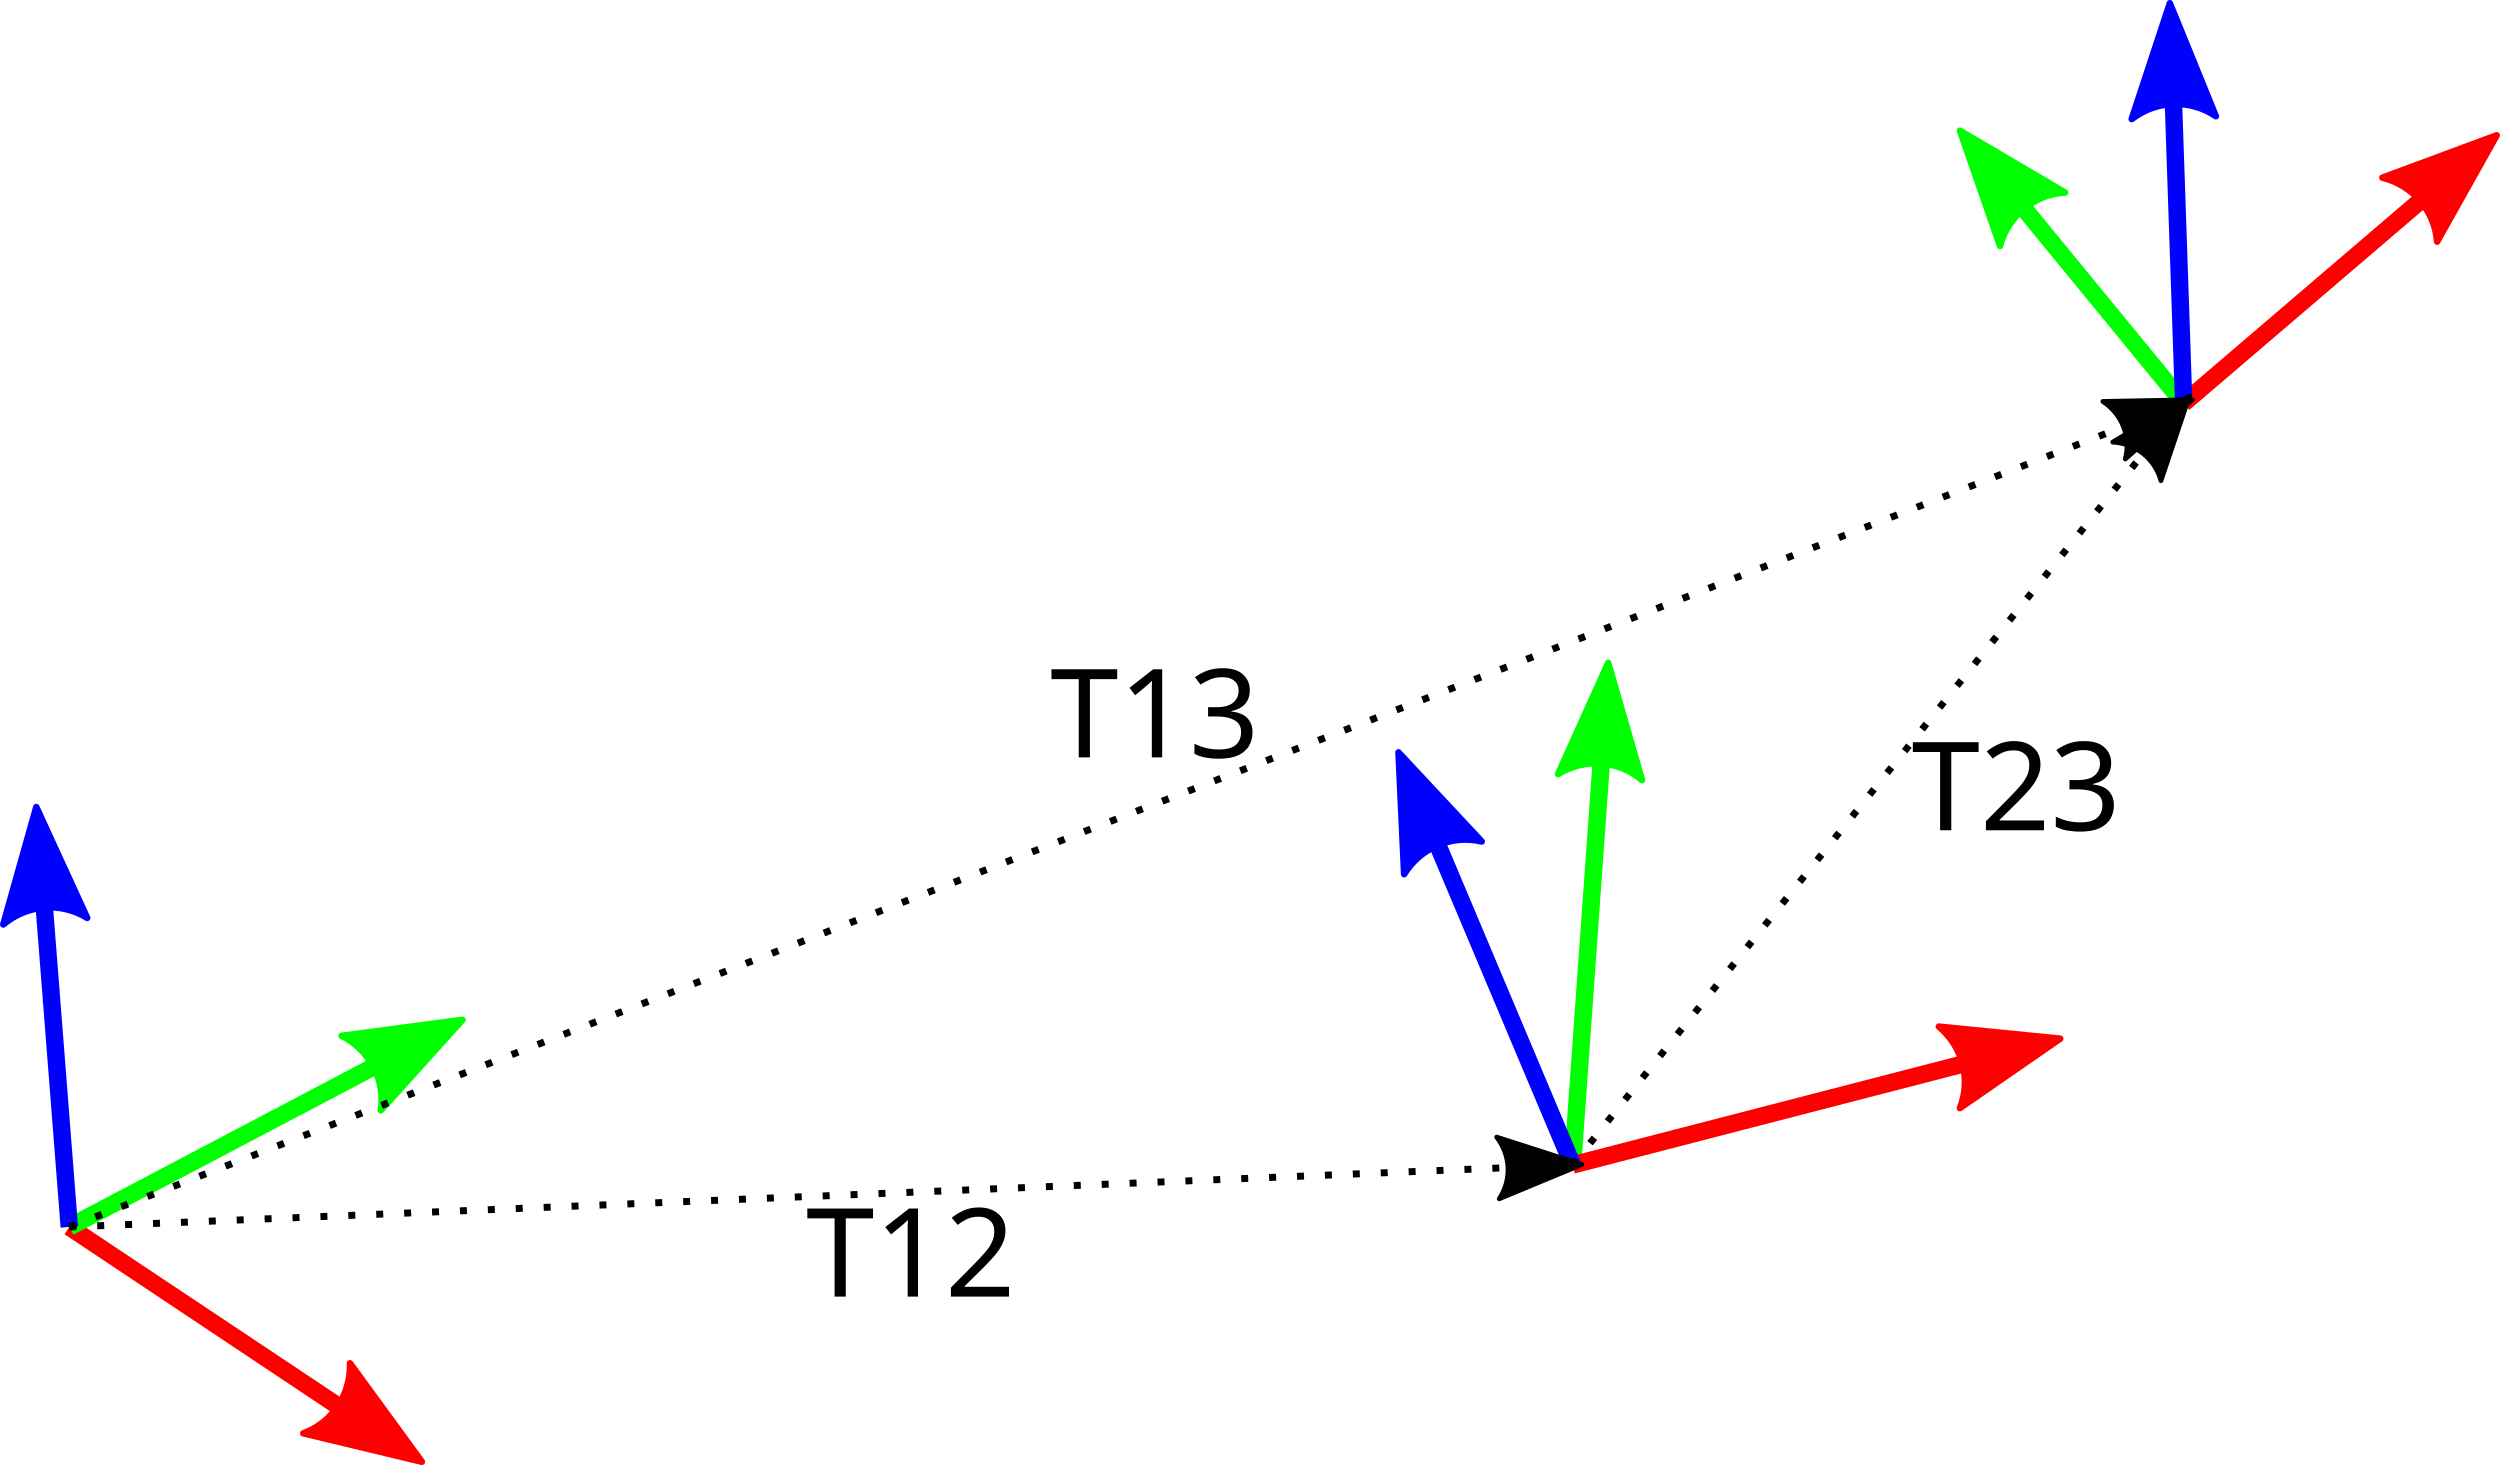
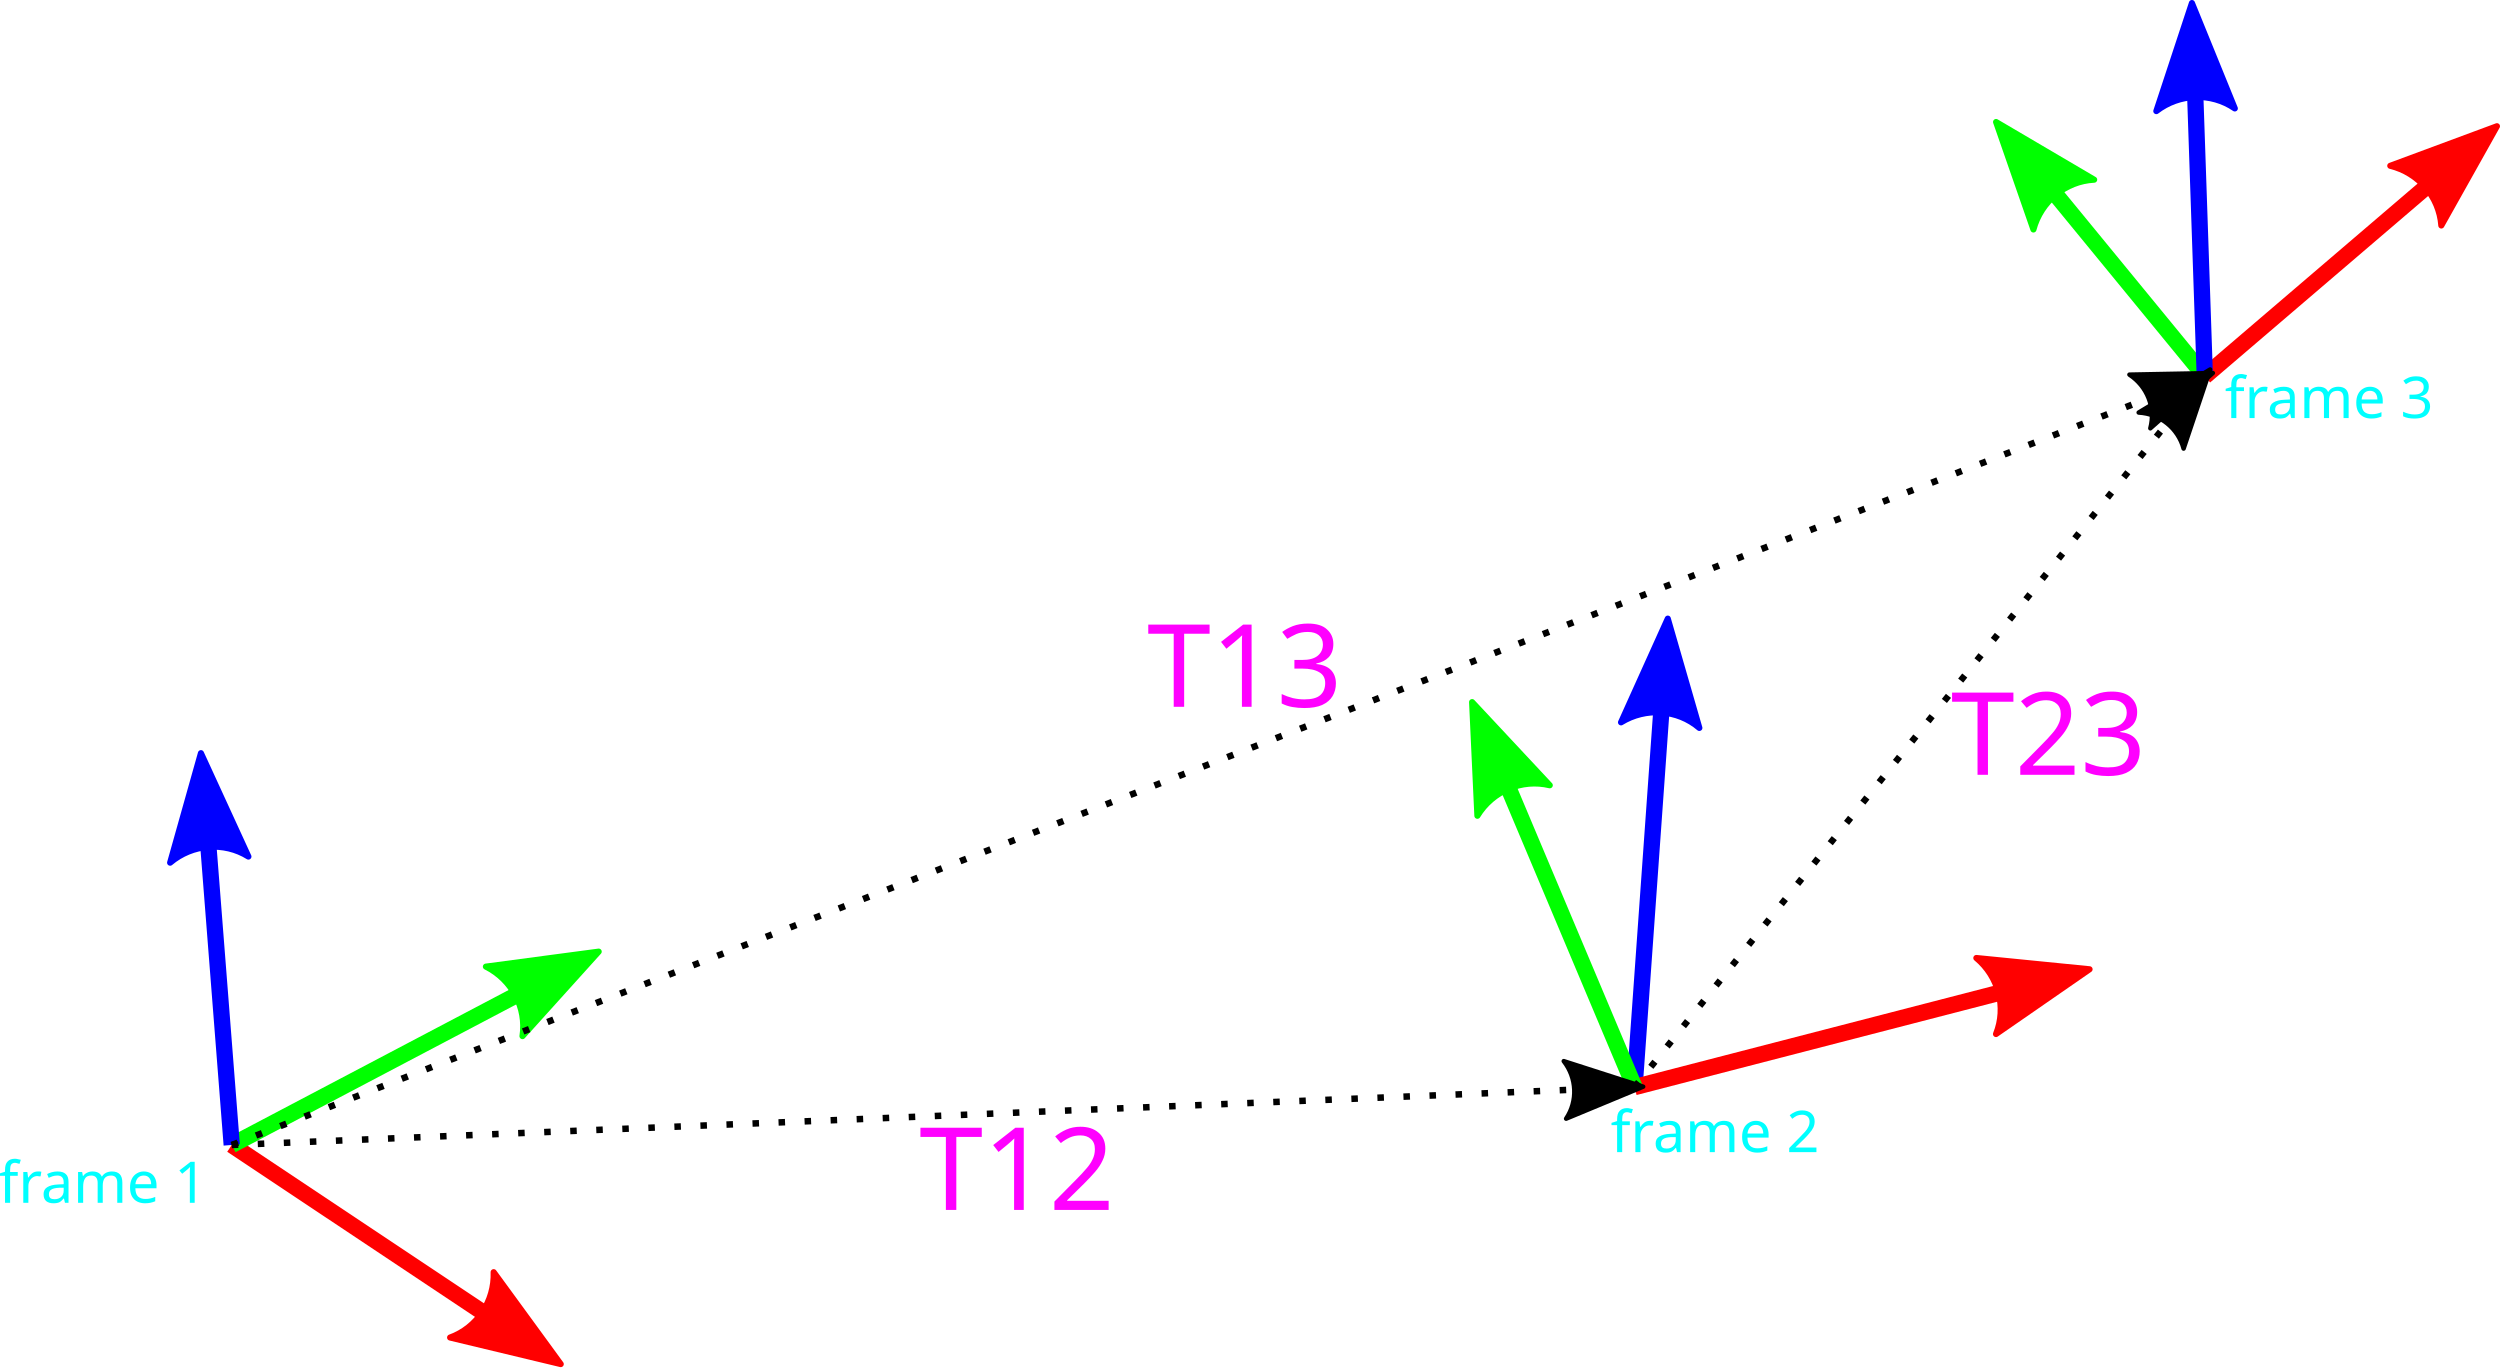
- <svg xmlns="http://www.w3.org/2000/svg" width="143.235mm" height="84.943mm" viewBox="0 0 143.235 84.943" version="1.1" id="svg8">
+ <svg xmlns="http://www.w3.org/2000/svg" width="153.492mm" height="83.937mm" viewBox="0 0 153.492 83.937" version="1.1" id="svg8">
  <defs id="defs2">
-     <marker style="overflow:visible;" id="marker13501" refX="0.0" refY="0.0" orient="auto">
-       <path transform="scale(1.1) rotate(180) translate(1,0)" d="M 8.719,4.034 L -2.207,0.016 L 8.719,-4.002 C 6.973,-1.63 6.983,1.616 8.719,4.034 z " style="fill-rule:evenodd;stroke-width:0.625;stroke-linejoin:round;stroke:#000000;stroke-opacity:1;fill:#000000;fill-opacity:1" id="path13499" />
+     <marker style="overflow:visible" id="marker13501" refX="0" refY="0" orient="auto">
+       <path transform="matrix(-1.1,0,0,-1.1,-1.1,0)" d="M 8.719,4.034 -2.207,0.016 8.719,-4.002 c -1.745,2.372 -1.735,5.617 -6e-7,8.035 z" style="fill:#000000;fill-opacity:1;fill-rule:evenodd;stroke:#000000;stroke-width:0.625;stroke-linejoin:round;stroke-opacity:1" id="path13499" />
    </marker>
-     <marker style="overflow:visible;" id="marker13257" refX="0.0" refY="0.0" orient="auto">
-       <path transform="scale(1.1) rotate(180) translate(1,0)" d="M 8.719,4.034 L -2.207,0.016 L 8.719,-4.002 C 6.973,-1.63 6.983,1.616 8.719,4.034 z " style="fill-rule:evenodd;stroke-width:0.625;stroke-linejoin:round;stroke:#000000;stroke-opacity:1;fill:#000000;fill-opacity:1" id="path13255" />
+     <marker style="overflow:visible" id="marker13257" refX="0" refY="0" orient="auto">
+       <path transform="matrix(-1.1,0,0,-1.1,-1.1,0)" d="M 8.719,4.034 -2.207,0.016 8.719,-4.002 c -1.745,2.372 -1.735,5.617 -6e-7,8.035 z" style="fill:#000000;fill-opacity:1;fill-rule:evenodd;stroke:#000000;stroke-width:0.625;stroke-linejoin:round;stroke-opacity:1" id="path13255" />
    </marker>
    <marker style="overflow:visible" id="marker12755" refX="0" refY="0" orient="auto">
      <path transform="matrix(-0.8,0,0,-0.8,-10,0)" style="fill:#000000;fill-opacity:1;fill-rule:evenodd;stroke:#000000;stroke-width:1pt;stroke-opacity:1" d="M 0,0 5,-5 -12.5,0 5,5 Z" id="path12753" />
    </marker>
-     <marker style="overflow:visible;" id="Arrow2Lend" refX="0.0" refY="0.0" orient="auto">
-       <path transform="scale(1.1) rotate(180) translate(1,0)" d="M 8.719,4.034 L -2.207,0.016 L 8.719,-4.002 C 6.973,-1.63 6.983,1.616 8.719,4.034 z " style="fill-rule:evenodd;stroke-width:0.625;stroke-linejoin:round;stroke:#000000;stroke-opacity:1;fill:#000000;fill-opacity:1" id="path860" />
+     <marker style="overflow:visible" id="Arrow2Lend" refX="0" refY="0" orient="auto">
+       <path transform="matrix(-1.1,0,0,-1.1,-1.1,0)" d="M 8.719,4.034 -2.207,0.016 8.719,-4.002 c -1.745,2.372 -1.735,5.617 -6e-7,8.035 z" style="fill:#000000;fill-opacity:1;fill-rule:evenodd;stroke:#000000;stroke-width:0.625;stroke-linejoin:round;stroke-opacity:1" id="path860" />
    </marker>
-     <marker style="overflow:visible;" id="Arrow1Lend" refX="0.0" refY="0.0" orient="auto">
-       <path transform="scale(0.8) rotate(180) translate(12.5,0)" style="fill-rule:evenodd;stroke:#000000;stroke-width:1pt;stroke-opacity:1;fill:#000000;fill-opacity:1" d="M 0.0,0.0 L 5.0,-5.0 L -12.5,0.0 L 5.0,5.0 L 0.0,0.0 z " id="path842" />
+     <marker style="overflow:visible" id="Arrow1Lend" refX="0" refY="0" orient="auto">
+       <path transform="matrix(-0.8,0,0,-0.8,-10,0)" style="fill:#000000;fill-opacity:1;fill-rule:evenodd;stroke:#000000;stroke-width:1pt;stroke-opacity:1" d="M 0,0 5,-5 -12.5,0 5,5 Z" id="path842" />
    </marker>
    <marker style="overflow:visible" id="marker11757" refX="0" refY="0" orient="auto">
      <path transform="matrix(-0.8,0,0,-0.8,-10,0)" style="fill:#000000;fill-opacity:1;fill-rule:evenodd;stroke:#000000;stroke-width:1pt;stroke-opacity:1" d="M 0,0 5,-5 -12.5,0 5,5 Z" id="path11755" />
    </marker>
    <marker style="overflow:visible" id="marker10927" refX="0" refY="0" orient="auto">
      <path transform="scale(0.6)" d="M 8.719,4.034 -2.207,0.016 8.719,-4.002 c -1.745,2.372 -1.735,5.617 -6e-7,8.035 z" style="fill:#ff0000;fill-opacity:1;fill-rule:evenodd;stroke:#ff0000;stroke-width:0.625;stroke-linejoin:round;stroke-opacity:1" id="path10925" />
    </marker>
    <marker style="overflow:visible" id="marker10917" refX="0" refY="0" orient="auto">
      <path transform="scale(0.6)" d="M 8.719,4.034 -2.207,0.016 8.719,-4.002 c -1.745,2.372 -1.735,5.617 -6e-7,8.035 z" style="fill:#ff0000;fill-opacity:1;fill-rule:evenodd;stroke:#ff0000;stroke-width:0.625;stroke-linejoin:round;stroke-opacity:1" id="path10915" />
    </marker>
    <marker style="overflow:visible" id="marker10679" refX="0" refY="0" orient="auto">
      <path transform="scale(-0.6)" d="M 8.719,4.034 -2.207,0.016 8.719,-4.002 c -1.745,2.372 -1.735,5.617 -6e-7,8.035 z" style="fill:#00ff00;fill-opacity:1;fill-rule:evenodd;stroke:#00ff00;stroke-width:0.625;stroke-linejoin:round;stroke-opacity:1" id="path10677" />
    </marker>
    <marker style="overflow:visible" id="marker10169" refX="0" refY="0" orient="auto">
      <path transform="scale(-0.6)" d="M 8.719,4.034 -2.207,0.016 8.719,-4.002 c -1.745,2.372 -1.735,5.617 -6e-7,8.035 z" style="fill:#ff0000;fill-opacity:1;fill-rule:evenodd;stroke:#ff0000;stroke-width:0.625;stroke-linejoin:round;stroke-opacity:1" id="path10167" />
    </marker>
    <marker style="overflow:visible" id="marker10159" refX="0" refY="0" orient="auto">
      <path transform="scale(-0.6)" d="M 8.719,4.034 -2.207,0.016 8.719,-4.002 c -1.745,2.372 -1.735,5.617 -6e-7,8.035 z" style="fill:#ff0000;fill-opacity:1;fill-rule:evenodd;stroke:#ff0000;stroke-width:0.625;stroke-linejoin:round;stroke-opacity:1" id="path10157" />
    </marker>
    <marker style="overflow:visible" id="marker9747" refX="0" refY="0" orient="auto">
      <path transform="scale(-0.6)" d="M 8.719,4.034 -2.207,0.016 8.719,-4.002 c -1.745,2.372 -1.735,5.617 -6e-7,8.035 z" style="fill:#ff0000;fill-opacity:1;fill-rule:evenodd;stroke:#ff0000;stroke-width:0.625;stroke-linejoin:round;stroke-opacity:1" id="path9745" />
    </marker>
    <marker style="overflow:visible" id="marker9731" refX="0" refY="0" orient="auto">
      <path transform="scale(-0.6)" d="M 8.719,4.034 -2.207,0.016 8.719,-4.002 c -1.745,2.372 -1.735,5.617 -6e-7,8.035 z" style="fill:#ff0000;fill-opacity:1;fill-rule:evenodd;stroke:#ff0000;stroke-width:0.625;stroke-linejoin:round;stroke-opacity:1" id="path9729" />
    </marker>
    <marker style="overflow:visible" id="marker9141" refX="0" refY="0" orient="auto">
      <path transform="scale(0.6)" d="M 8.719,4.034 -2.207,0.016 8.719,-4.002 c -1.745,2.372 -1.735,5.617 -6e-7,8.035 z" style="fill:#ff0000;fill-opacity:1;fill-rule:evenodd;stroke:#ff0000;stroke-width:0.625;stroke-linejoin:round;stroke-opacity:1" id="path9139" />
    </marker>
    <marker style="overflow:visible" id="marker7771" refX="0" refY="0" orient="auto">
      <path transform="scale(-0.6)" d="M 8.719,4.034 -2.207,0.016 8.719,-4.002 c -1.745,2.372 -1.735,5.617 -6e-7,8.035 z" style="fill:#ff0000;fill-opacity:1;fill-rule:evenodd;stroke:#ff0000;stroke-width:0.625;stroke-linejoin:round;stroke-opacity:1" id="path7769" />
    </marker>
    <marker style="overflow:visible" id="marker7761" refX="0" refY="0" orient="auto">
-       <path transform="scale(-0.6)" d="M 8.719,4.034 -2.207,0.016 8.719,-4.002 c -1.745,2.372 -1.735,5.617 -6e-7,8.035 z" style="fill:#00ff00;fill-opacity:1;fill-rule:evenodd;stroke:#00ff00;stroke-width:0.625;stroke-linejoin:round;stroke-opacity:1" id="path7759" />
+       <path transform="scale(-0.6)" d="M 8.719,4.034 -2.207,0.016 8.719,-4.002 c -1.745,2.372 -1.735,5.617 -6e-7,8.035 z" style="fill:#0000ff;fill-opacity:1;fill-rule:evenodd;stroke:#0000ff;stroke-width:0.625;stroke-linejoin:round;stroke-opacity:1" id="path7759" />
    </marker>
    <marker style="overflow:visible" id="marker7751" refX="0" refY="0" orient="auto">
      <path transform="scale(0.6)" d="M 8.719,4.034 -2.207,0.016 8.719,-4.002 c -1.745,2.372 -1.735,5.617 -6e-7,8.035 z" style="fill:#ff0000;fill-opacity:1;fill-rule:evenodd;stroke:#ff0000;stroke-width:0.625;stroke-linejoin:round;stroke-opacity:1" id="path7749" />
    </marker>
    <marker style="overflow:visible" id="marker7741" refX="0" refY="0" orient="auto">
      <path transform="scale(0.6)" d="M 8.719,4.034 -2.207,0.016 8.719,-4.002 c -1.745,2.372 -1.735,5.617 -6e-7,8.035 z" style="fill:#ff0000;fill-opacity:1;fill-rule:evenodd;stroke:#ff0000;stroke-width:0.625;stroke-linejoin:round;stroke-opacity:1" id="path7739" />
    </marker>
    <marker style="overflow:visible" id="marker5857" refX="0" refY="0" orient="auto">
      <path transform="matrix(-0.8,0,0,-0.8,-10,0)" style="fill:#000000;fill-opacity:1;fill-rule:evenodd;stroke:#000000;stroke-width:1pt;stroke-opacity:1" d="M 0,0 5,-5 -12.5,0 5,5 Z" id="path5855" />
    </marker>
    <marker style="overflow:visible" id="marker5691" refX="0" refY="0" orient="auto">
      <path transform="matrix(-0.8,0,0,-0.8,-10,0)" style="fill:#000000;fill-opacity:1;fill-rule:evenodd;stroke:#000000;stroke-width:1pt;stroke-opacity:1" d="M 0,0 5,-5 -12.5,0 5,5 Z" id="path5689" />
    </marker>
    <marker style="overflow:visible" id="marker5519" refX="0" refY="0" orient="auto">
      <path transform="scale(-0.6)" d="M 8.719,4.034 -2.207,0.016 8.719,-4.002 c -1.745,2.372 -1.735,5.617 -6e-7,8.035 z" style="fill:#000000;fill-opacity:1;fill-rule:evenodd;stroke:#000000;stroke-width:0.625;stroke-linejoin:round;stroke-opacity:1" id="path5517" />
    </marker>
    <marker style="overflow:visible" id="marker5365" refX="0" refY="0" orient="auto">
      <path transform="scale(-0.6)" d="M 8.719,4.034 -2.207,0.016 8.719,-4.002 c -1.745,2.372 -1.735,5.617 -6e-7,8.035 z" style="fill:#000000;fill-opacity:1;fill-rule:evenodd;stroke:#000000;stroke-width:0.625;stroke-linejoin:round;stroke-opacity:1" id="path5363" />
    </marker>
    <marker style="overflow:visible" id="marker5223" refX="0" refY="0" orient="auto">
      <path transform="scale(-0.6)" d="M 8.719,4.034 -2.207,0.016 8.719,-4.002 c -1.745,2.372 -1.735,5.617 -6e-7,8.035 z" style="fill:#0000ff;fill-opacity:1;fill-rule:evenodd;stroke:#0000ff;stroke-width:0.625;stroke-linejoin:round;stroke-opacity:1" id="path5221" />
    </marker>
    <marker style="overflow:visible" id="marker4365" refX="0" refY="0" orient="auto">
-       <path transform="scale(-0.6)" d="M 8.719,4.034 -2.207,0.016 8.719,-4.002 c -1.745,2.372 -1.735,5.617 -6e-7,8.035 z" style="fill:#0000ff;fill-opacity:1;fill-rule:evenodd;stroke:#0000ff;stroke-width:0.625;stroke-linejoin:round;stroke-opacity:1" id="path4363" />
+       <path transform="scale(-0.6)" d="M 8.719,4.034 -2.207,0.016 8.719,-4.002 c -1.745,2.372 -1.735,5.617 -6e-7,8.035 z" style="fill:#00ff00;fill-opacity:1;fill-rule:evenodd;stroke:#00ff00;stroke-width:0.625;stroke-linejoin:round;stroke-opacity:1" id="path4363" />
    </marker>
    <marker style="overflow:visible" id="marker3613" refX="0" refY="0" orient="auto">
      <path transform="scale(0.6)" d="M 8.719,4.034 -2.207,0.016 8.719,-4.002 c -1.745,2.372 -1.735,5.617 -6e-7,8.035 z" style="fill:#0000ff;fill-opacity:1;fill-rule:evenodd;stroke:#0000ff;stroke-width:0.625;stroke-linejoin:round;stroke-opacity:1" id="path3611" />
    </marker>
    <marker style="overflow:visible" id="Arrow2Mstart" refX="0" refY="0" orient="auto">
      <path transform="scale(0.6)" d="M 8.719,4.034 -2.207,0.016 8.719,-4.002 c -1.745,2.372 -1.735,5.617 -6e-7,8.035 z" style="fill:#00ff00;fill-opacity:1;fill-rule:evenodd;stroke:#00ff00;stroke-width:0.625;stroke-linejoin:round;stroke-opacity:1" id="path863" />
    </marker>
    <marker style="overflow:visible" id="Arrow1Mstart" refX="0" refY="0" orient="auto">
      <path transform="matrix(0.4,0,0,0.4,4,0)" style="fill:#000000;fill-opacity:1;fill-rule:evenodd;stroke:#000000;stroke-width:1pt;stroke-opacity:1" d="M 0,0 5,-5 -12.5,0 5,5 Z" id="path845" />
    </marker>
    <marker style="overflow:visible" id="marker2857" refX="0" refY="0" orient="auto">
      <path transform="scale(-0.6)" d="M 8.719,4.034 -2.207,0.016 8.719,-4.002 c -1.745,2.372 -1.735,5.617 -6e-7,8.035 z" style="fill:#ff0000;fill-opacity:1;fill-rule:evenodd;stroke:#ff0000;stroke-width:0.625;stroke-linejoin:round;stroke-opacity:1" id="path2855" />
    </marker>
    <marker style="overflow:visible" id="Arrow2Mend" refX="0" refY="0" orient="auto">
      <path transform="scale(-0.6)" d="M 8.719,4.034 -2.207,0.016 8.719,-4.002 c -1.745,2.372 -1.735,5.617 -6e-7,8.035 z" style="fill:#000000;fill-opacity:1;fill-rule:evenodd;stroke:#000000;stroke-width:0.625;stroke-linejoin:round;stroke-opacity:1" id="path866" />
    </marker>
    <marker style="overflow:visible" id="Arrow1Send" refX="0" refY="0" orient="auto">
      <path transform="matrix(-0.2,0,0,-0.2,-1.2,0)" style="fill:#000000;fill-opacity:1;fill-rule:evenodd;stroke:#000000;stroke-width:1pt;stroke-opacity:1" d="M 0,0 5,-5 -12.5,0 5,5 Z" id="path854" />
    </marker>
    <marker style="overflow:visible" id="marker2337" refX="0" refY="0" orient="auto">
      <path transform="matrix(0.8,0,0,0.8,10,0)" style="fill:#000000;fill-opacity:1;fill-rule:evenodd;stroke:#000000;stroke-width:1pt;stroke-opacity:1" d="M 0,0 5,-5 -12.5,0 5,5 Z" id="path2335" />
    </marker>
    <marker style="overflow:visible" id="Arrow2Lstart" refX="0" refY="0" orient="auto">
      <path transform="matrix(1.1,0,0,1.1,1.1,0)" d="M 8.719,4.034 -2.207,0.016 8.719,-4.002 c -1.745,2.372 -1.735,5.617 -6e-7,8.035 z" style="fill:#000000;fill-opacity:1;fill-rule:evenodd;stroke:#000000;stroke-width:0.625;stroke-linejoin:round;stroke-opacity:1" id="path857" />
    </marker>
    <marker style="overflow:visible" id="marker1605" refX="0" refY="0" orient="auto">
      <path transform="matrix(0.8,0,0,0.8,10,0)" style="fill:#000000;fill-opacity:1;fill-rule:evenodd;stroke:#000000;stroke-width:1pt;stroke-opacity:1" d="M 0,0 5,-5 -12.5,0 5,5 Z" id="path1603" />
    </marker>
    <marker style="overflow:visible" id="marker1369" refX="0" refY="0" orient="auto">
      <path transform="matrix(-1.1,0,0,-1.1,-1.1,0)" d="M 8.719,4.034 -2.207,0.016 8.719,-4.002 c -1.745,2.372 -1.735,5.617 -6e-7,8.035 z" style="fill:#000000;fill-opacity:1;fill-rule:evenodd;stroke:#000000;stroke-width:0.625;stroke-linejoin:round;stroke-opacity:1" id="path1367" />
    </marker>
    <marker style="overflow:visible" id="marker1203" refX="0" refY="0" orient="auto">
      <path transform="matrix(-0.4,0,0,-0.4,-4,0)" style="fill:#000000;fill-opacity:1;fill-rule:evenodd;stroke:#000000;stroke-width:1pt;stroke-opacity:1" d="M 0,0 5,-5 -12.5,0 5,5 Z" id="path1201" />
    </marker>
    <marker style="overflow:visible" id="marker1169" refX="0" refY="0" orient="auto">
      <path transform="matrix(-0.4,0,0,-0.4,-4,0)" style="fill:#000000;fill-opacity:1;fill-rule:evenodd;stroke:#000000;stroke-width:1pt;stroke-opacity:1" d="M 0,0 5,-5 -12.5,0 5,5 Z" id="path1167" />
    </marker>
    <marker style="overflow:visible" id="Arrow1Mend" refX="0" refY="0" orient="auto">
      <path transform="matrix(-0.4,0,0,-0.4,-4,0)" style="fill:#000000;fill-opacity:1;fill-rule:evenodd;stroke:#000000;stroke-width:1pt;stroke-opacity:1" d="M 0,0 5,-5 -12.5,0 5,5 Z" id="path848" />
    </marker>
  </defs>
-   <g id="layer1" transform="translate(-29.68306,-122.6925)">
+   <g id="layer1" transform="translate(-19.42598,-122.6925)">
    <path style="fill:#ff0000;fill-opacity:1;stroke:#ff0000;stroke-width:1;stroke-linecap:butt;stroke-linejoin:miter;stroke-miterlimit:4;stroke-dasharray:none;stroke-opacity:1;marker-end:url(#marker2857)" d="m 33.654,192.991 19.092,12.725" id="path1161" />
    <path style="fill:none;stroke:#00ff00;stroke-width:1;stroke-linecap:butt;stroke-linejoin:miter;stroke-miterlimit:4;stroke-dasharray:none;stroke-opacity:1;marker-start:url(#Arrow2Mstart)" d="M 55.016,181.745 33.654,192.991" id="path1163" />
    <path style="fill:none;stroke:#0000ff;stroke-width:1;stroke-linecap:butt;stroke-linejoin:miter;stroke-miterlimit:4;stroke-dasharray:none;stroke-opacity:1;marker-start:url(#marker3613)" d="m 31.876,170.254 1.778,22.736" id="path1165" />
-     <path style="fill:none;stroke:#00ff00;stroke-width:1;stroke-linecap:butt;stroke-linejoin:miter;stroke-miterlimit:4;stroke-dasharray:none;stroke-opacity:1;marker-end:url(#marker7761)" d="m 119.781,189.44 1.957,-27.444" id="path7737" />
+     <path style="fill:none;stroke:#0000ff;stroke-width:1;stroke-linecap:butt;stroke-linejoin:miter;stroke-miterlimit:4;stroke-dasharray:none;stroke-opacity:1;marker-end:url(#marker7761)" d="m 119.781,189.44 1.957,-27.444" id="path7737" />
    <path style="fill:none;stroke:#ff0000;stroke-width:1;stroke-linecap:butt;stroke-linejoin:miter;stroke-miterlimit:4;stroke-dasharray:none;stroke-opacity:1;marker-start:url(#marker7751)" d="m 146.438,182.544 -26.657,6.895" id="path1593" />
-     <path style="fill:none;stroke:#0000ff;stroke-width:1;stroke-linecap:butt;stroke-linejoin:miter;stroke-miterlimit:4;stroke-dasharray:none;stroke-opacity:1;marker-end:url(#marker4365)" d="m 119.781,189.44 -9.449,-22.423" id="path1595" />
+     <path style="fill:none;stroke:#00ff00;stroke-width:1;stroke-linecap:butt;stroke-linejoin:miter;stroke-miterlimit:4;stroke-dasharray:none;stroke-opacity:1;marker-end:url(#marker4365)" d="m 119.781,189.44 -9.449,-22.423" id="path1595" />
    <path style="fill:none;stroke:#00ff00;stroke-width:1;stroke-linecap:butt;stroke-linejoin:miter;stroke-miterlimit:4;stroke-dasharray:none;stroke-opacity:1;marker-end:url(#marker10679)" d="M 154.795,145.796 142.826,131.202" id="path9137" />
    <path style="fill:none;stroke:#ff0000;stroke-width:1;stroke-linecap:butt;stroke-linejoin:miter;stroke-miterlimit:4;stroke-dasharray:none;stroke-opacity:1;marker-start:url(#marker10927)" d="m 171.73,131.311 -16.935,14.485" id="path2105" />
    <path style="fill:none;stroke:#0000ff;stroke-width:1;stroke-linecap:butt;stroke-linejoin:miter;stroke-miterlimit:4;stroke-dasharray:none;stroke-opacity:1;marker-end:url(#marker5223)" d="m 154.795,145.796 -0.737,-21.593" id="path2109" />
    <path style="fill:none;stroke:#000000;stroke-width:0.4;stroke-linecap:butt;stroke-linejoin:miter;stroke-miterlimit:4;stroke-dasharray:0.4, 1.2;stroke-dashoffset:0;stroke-opacity:1;marker-end:url(#marker13257)" d="m 119.781,189.44 35.014,-43.644" id="path11753" />
    <path style="fill:none;stroke:#000000;stroke-width:0.4;stroke-linecap:butt;stroke-linejoin:miter;stroke-miterlimit:4;stroke-dasharray:0.4, 1.2;stroke-dashoffset:0;stroke-opacity:1;marker-end:url(#Arrow2Lend)" d="m 33.654,192.991 86.127,-3.551" id="path2559" />
    <path style="fill:none;stroke:#000000;stroke-width:0.4;stroke-linecap:butt;stroke-linejoin:miter;stroke-miterlimit:4;stroke-dasharray:0.4, 1.2;stroke-dashoffset:0;stroke-opacity:1;marker-end:url(#marker13501)" d="M 33.654,192.991 154.795,145.796" id="path2561" />
    <text xml:space="preserve" style="font-style:normal;font-weight:normal;font-size:7.056px;line-height:1.25;font-family:sans-serif;fill:#000000;fill-opacity:1;stroke:none;stroke-width:0.265" x="75.858" y="196.982" id="text2565">
-       <tspan id="tspan2563" x="75.858" y="196.982" style="font-size:7.056px;stroke-width:0.265">T12</tspan>
+       <tspan id="tspan2563" x="75.858" y="196.982" style="font-size:7.056px;fill:#ff00ff;stroke-width:0.265">T12</tspan>
    </text>
    <text xml:space="preserve" style="font-style:normal;font-weight:normal;font-size:7.056px;line-height:1.25;font-family:sans-serif;fill:#000000;fill-opacity:1;stroke:none;stroke-width:0.265" x="139.2" y="170.262" id="text2569">
-       <tspan id="tspan2567" x="139.2" y="170.262" style="font-size:7.056px;stroke-width:0.265">T23</tspan>
+       <tspan id="tspan2567" x="139.2" y="170.262" style="font-size:7.056px;fill:#ff00ff;stroke-width:0.265">T23</tspan>
    </text>
    <text xml:space="preserve" style="font-style:normal;font-weight:normal;font-size:7.056px;line-height:1.25;font-family:sans-serif;fill:#000000;fill-opacity:1;stroke:none;stroke-width:0.265" x="89.849" y="166.084" id="text2573">
-       <tspan id="tspan2571" x="89.849" y="166.084" style="font-size:7.056px;stroke-width:0.265">T13</tspan>
+       <tspan id="tspan2571" x="89.849" y="166.084" style="font-size:7.056px;fill:#ff00ff;stroke-width:0.265">T13</tspan>
+     </text>
+     <text xml:space="preserve" style="font-size:3.528px;line-height:1.25;font-family:sans-serif;stroke-width:0.265" x="19.345" y="196.537" id="text1146">
+       <tspan id="tspan1144" x="19.345" y="196.537" style="fill:#00ffff;stroke-width:0.265">frame 1</tspan>
+     </text>
+     <text xml:space="preserve" style="font-size:3.528px;line-height:1.25;font-family:sans-serif;stroke-width:0.265" x="118.32" y="193.433" id="text1146-3">
+       <tspan id="tspan1144-6" x="118.32" y="193.433" style="fill:#00ffff;stroke-width:0.265">frame 2</tspan>
+     </text>
+     <text xml:space="preserve" style="font-size:3.528px;line-height:1.25;font-family:sans-serif;stroke-width:0.265" x="156.028" y="148.358" id="text1174">
+       <tspan id="tspan1172" x="156.028" y="148.358" style="fill:#00ffff;stroke-width:0.265">frame 3</tspan>
    </text>
  </g>
</svg>
